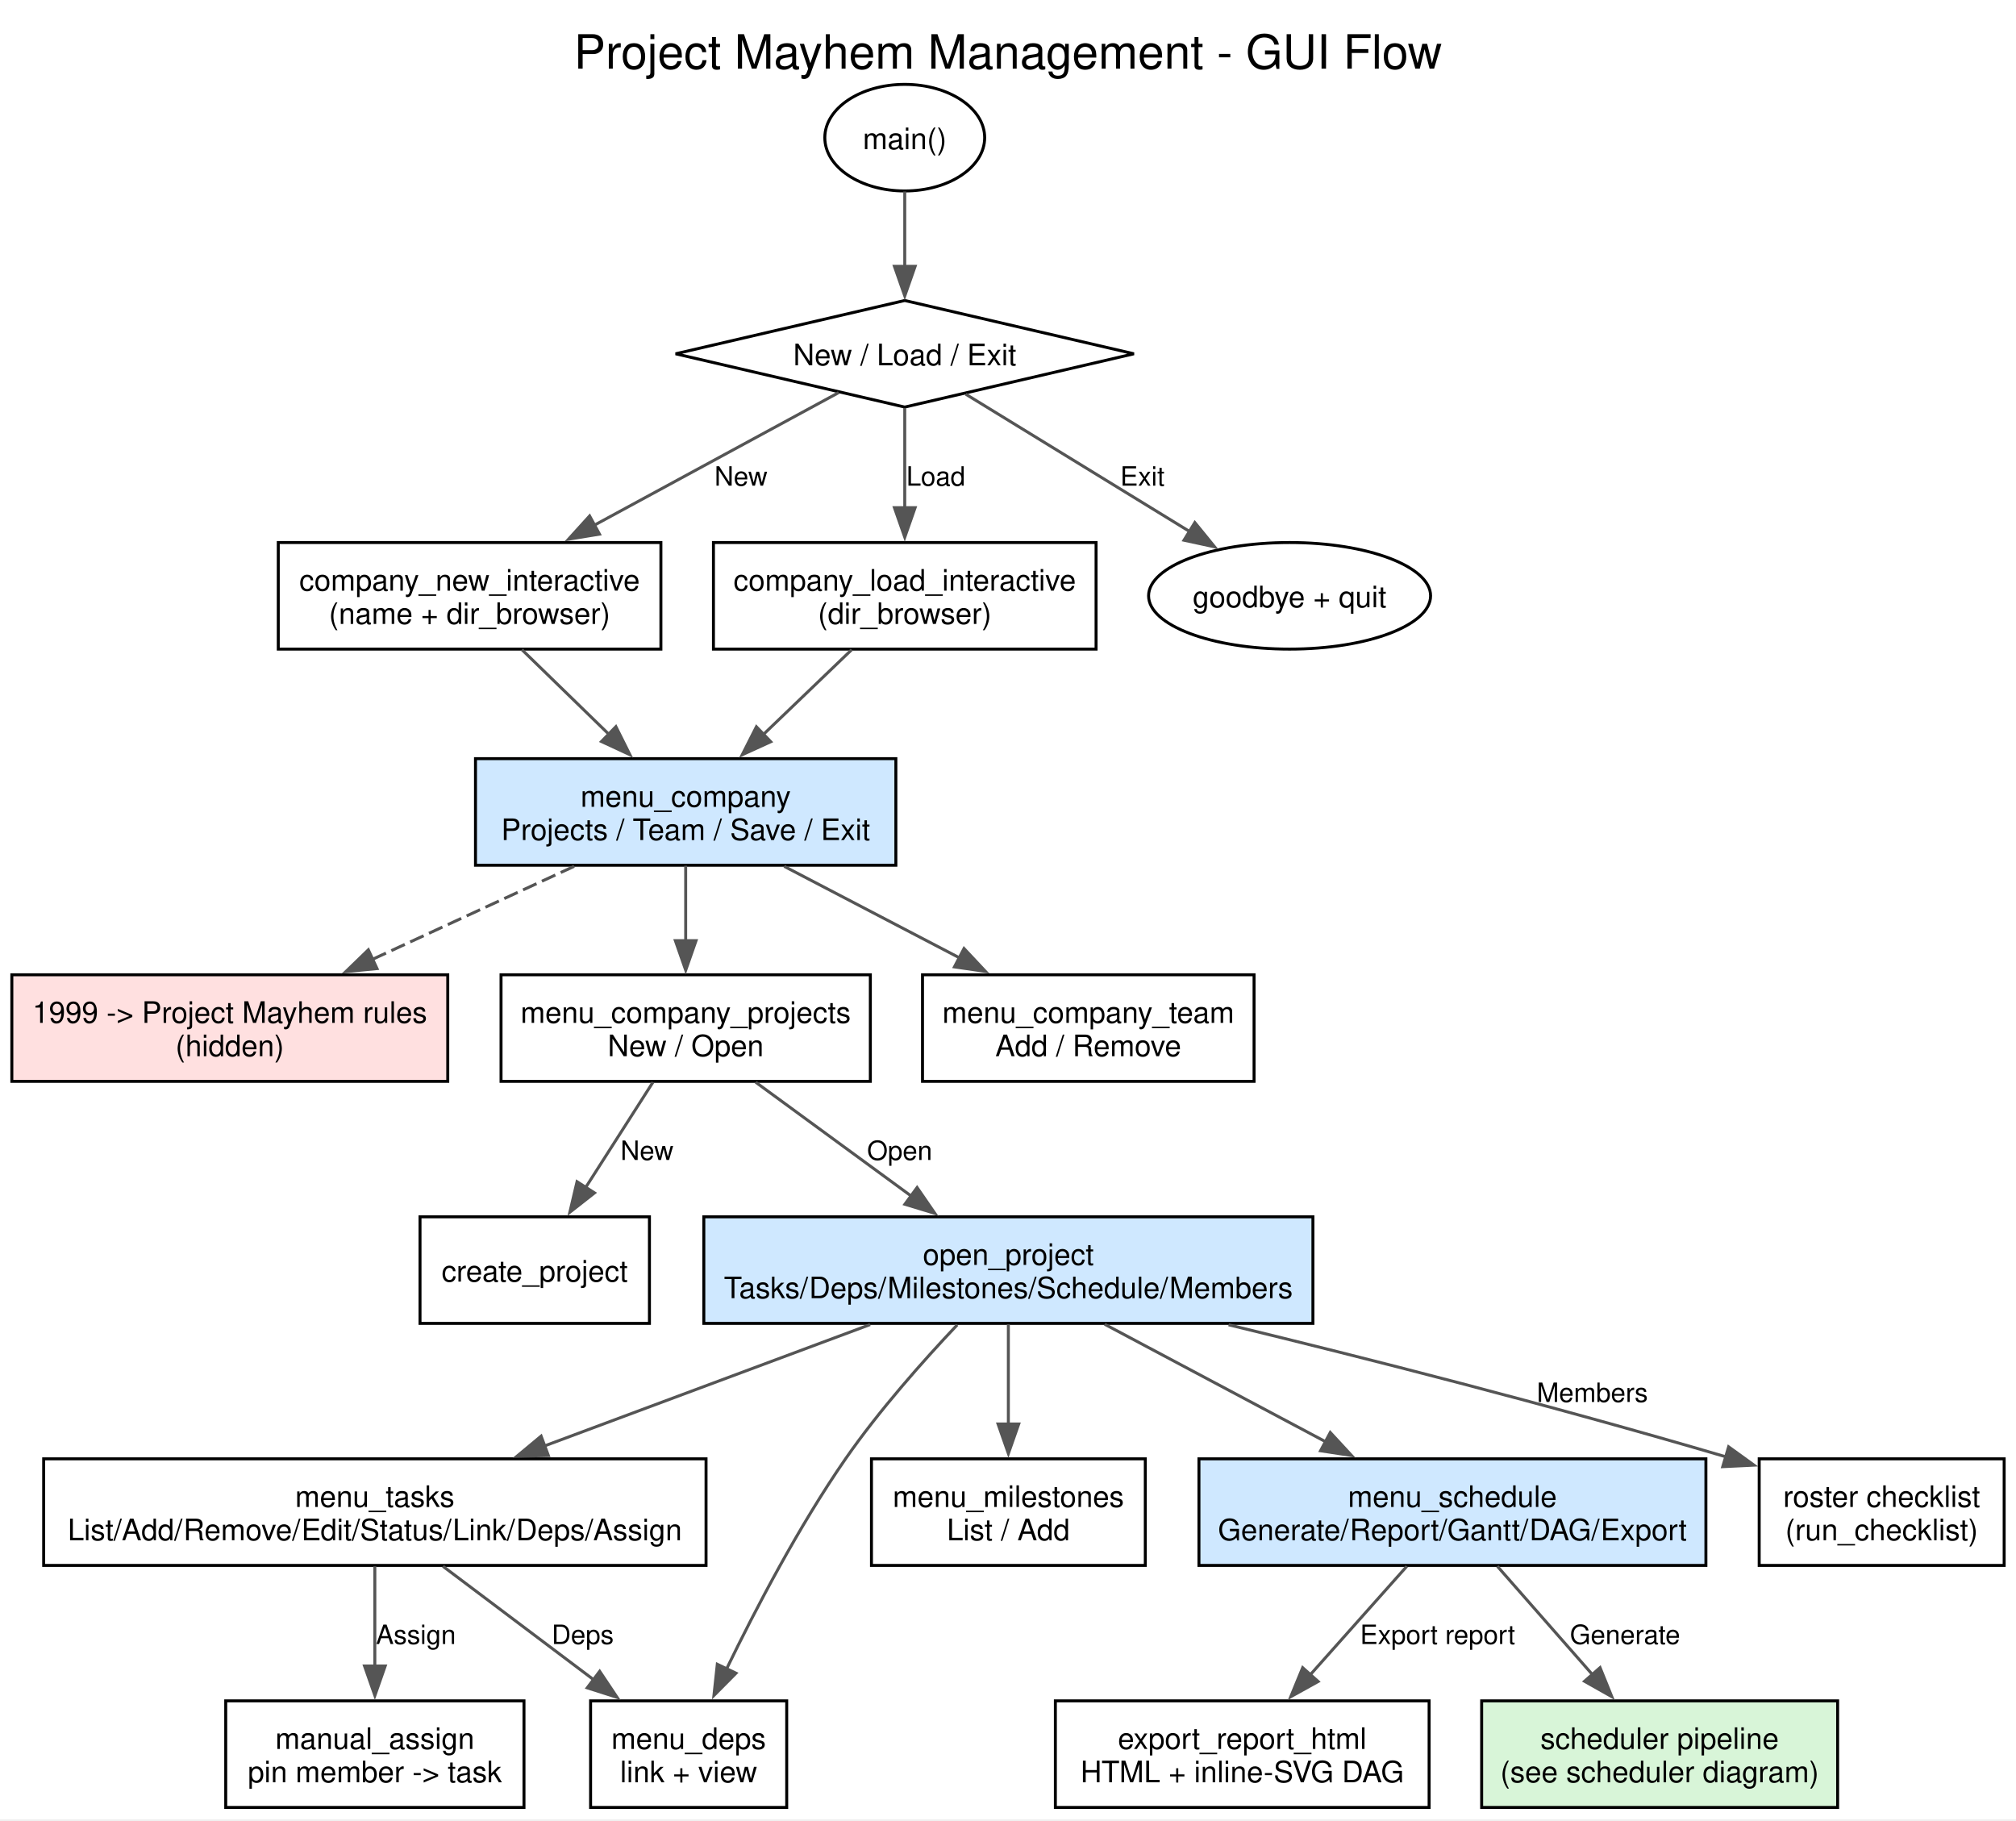
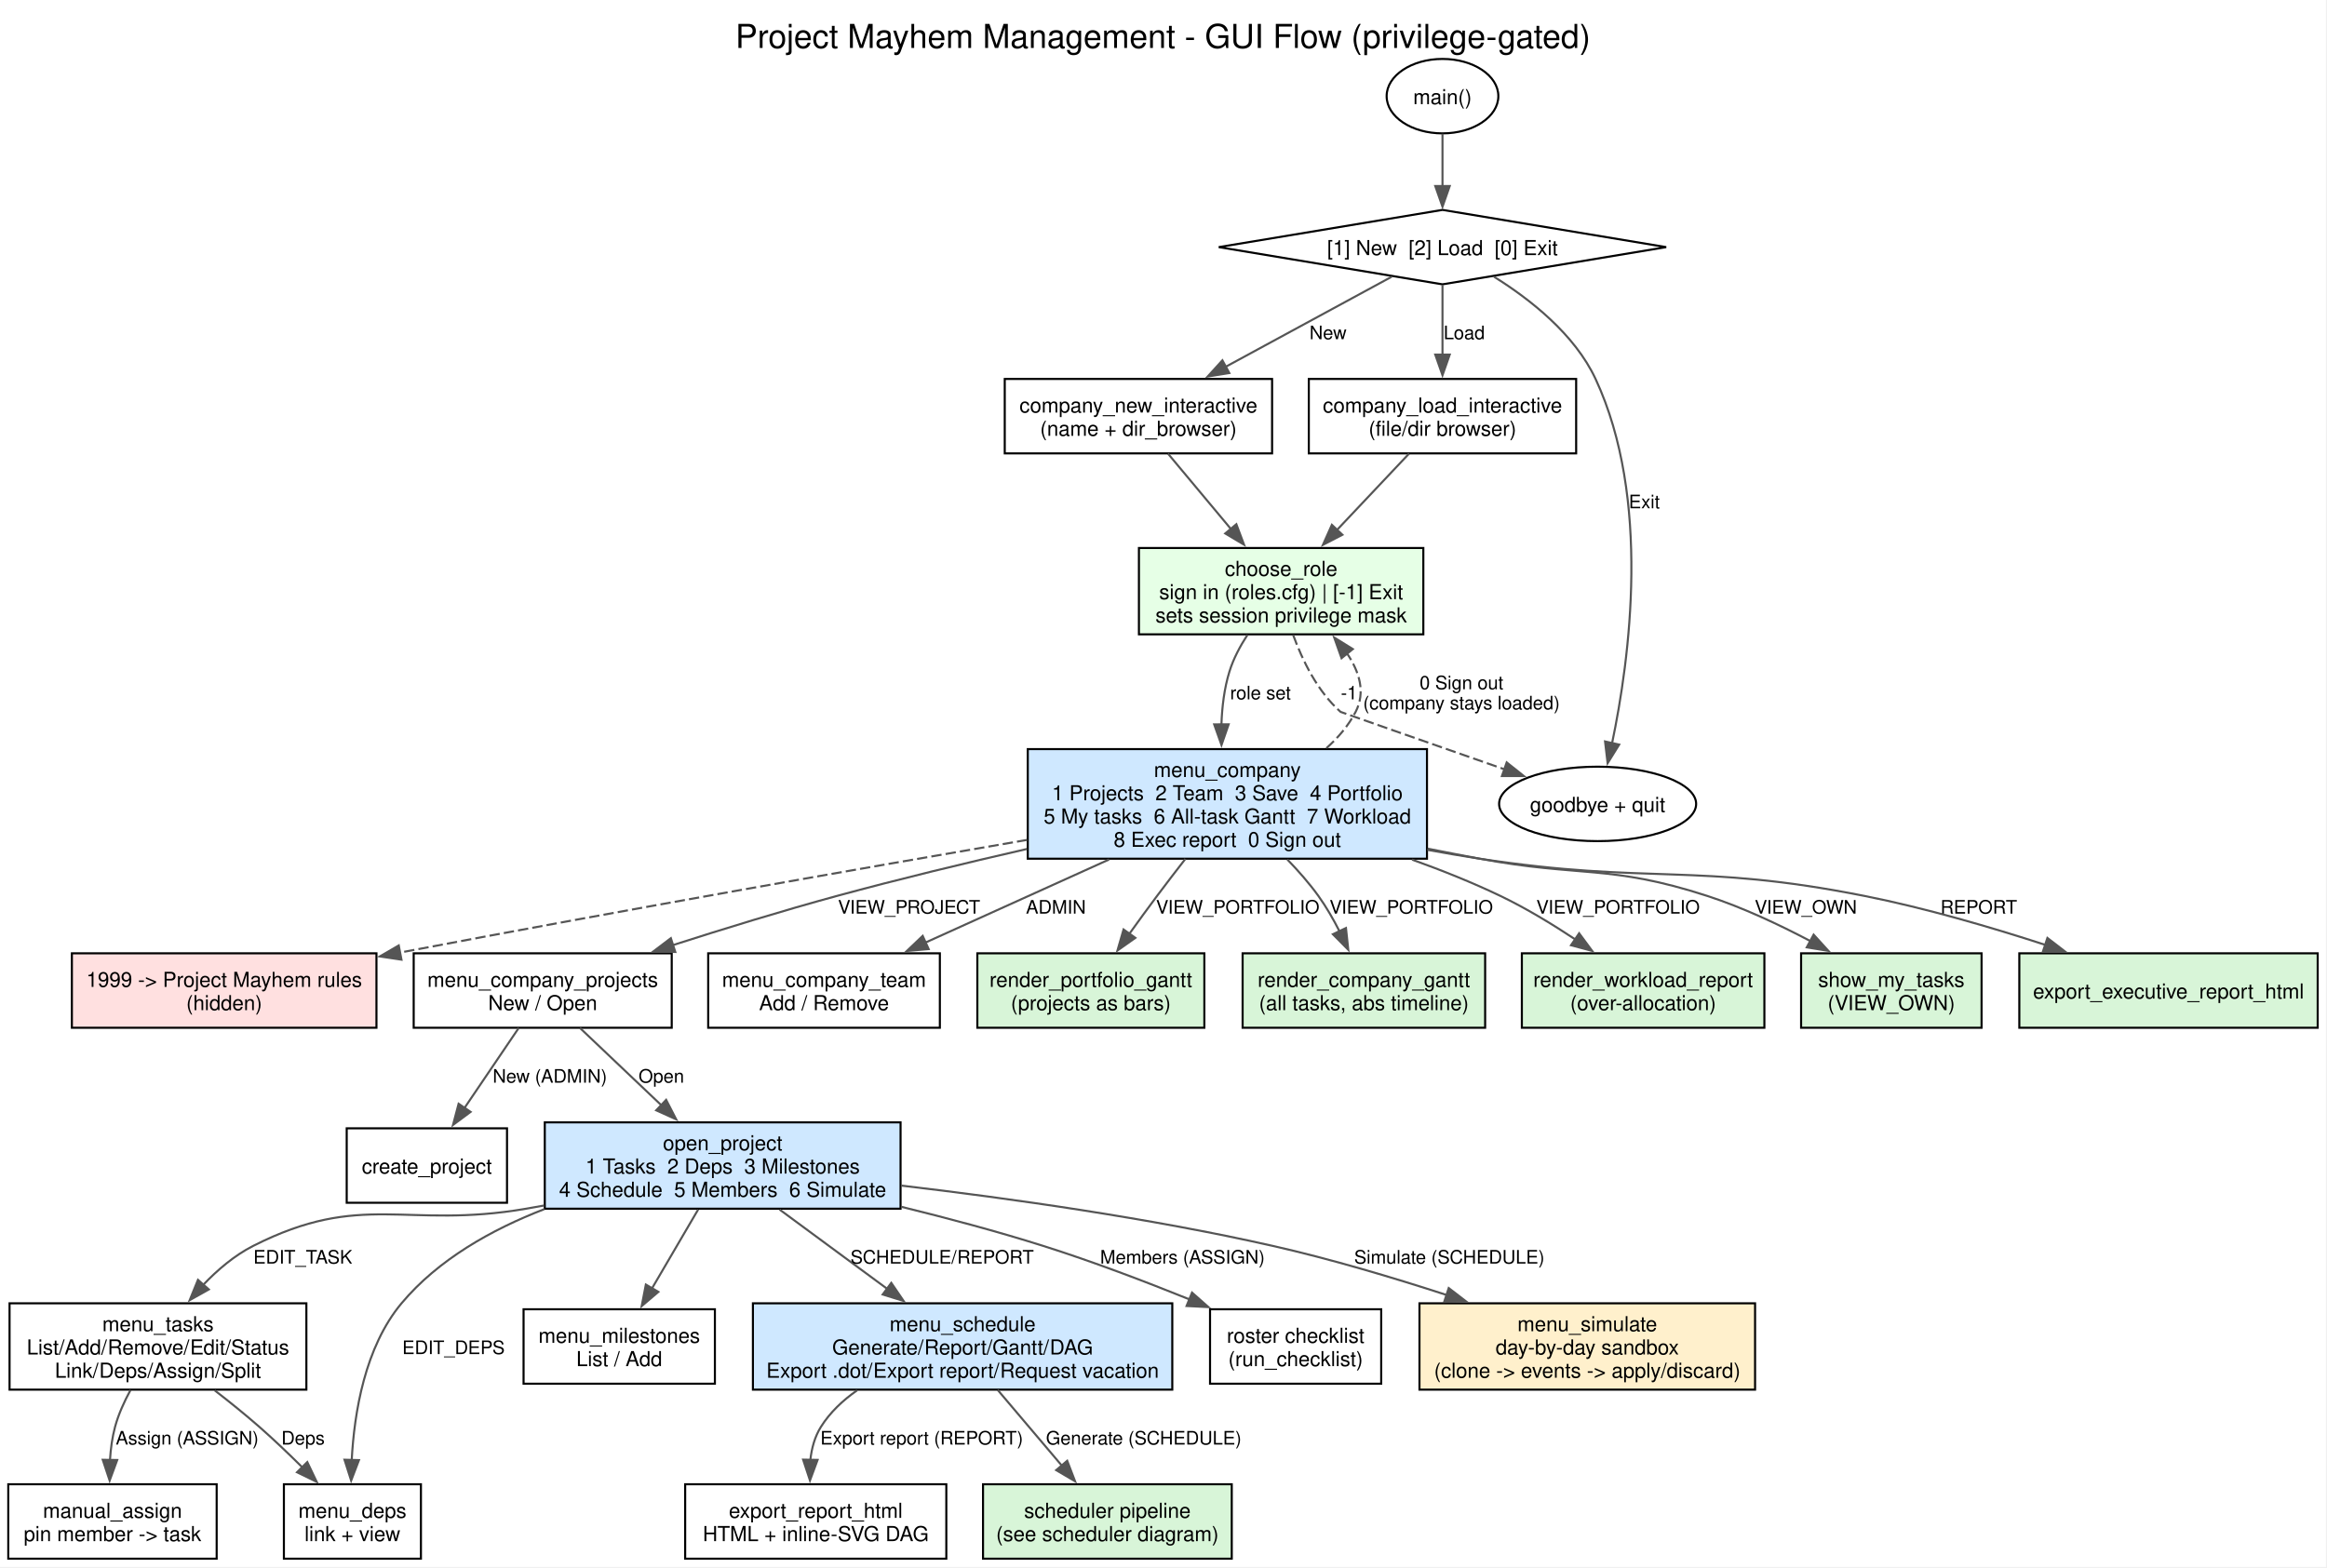
- <svg xmlns="http://www.w3.org/2000/svg" width="681pt" height="615pt" viewBox="0.00 0.00 681.00 615.00">
-   <g id="graph0" class="graph" transform="scale(1 1) rotate(0) translate(4 610.5)">
-     <polygon fill="white" stroke="none" points="-4,4 -4,-610.5 677,-610.5 677,4 -4,4" />
-     <text xml:space="preserve" text-anchor="middle" x="336.5" y="-587.3" font-family="Helvetica,sans-Serif" font-size="16.00">Project Mayhem Management - GUI Flow</text>
+ <svg xmlns="http://www.w3.org/2000/svg" width="1125pt" height="758pt" viewBox="0.00 0.00 1125.00 758.00">
+   <g id="graph0" class="graph" transform="scale(1 1) rotate(0) translate(4 753.75)">
+     <polygon fill="white" stroke="none" points="-4,4 -4,-753.75 1120.5,-753.75 1120.5,4 -4,4" />
+     <text xml:space="preserve" text-anchor="middle" x="558.25" y="-730.55" font-family="Helvetica,sans-Serif" font-size="16.00">Project Mayhem Management - GUI Flow (privilege-gated)</text>
    <g id="node1" class="node">
-       <ellipse fill="none" stroke="black" cx="301.62" cy="-564" rx="27" ry="18" />
-       <text xml:space="preserve" text-anchor="middle" x="301.62" y="-560.12" font-family="Helvetica,sans-Serif" font-size="10.00">main()</text>
+       <ellipse fill="none" stroke="black" cx="693.38" cy="-707.25" rx="27" ry="18" />
+       <text xml:space="preserve" text-anchor="middle" x="693.38" y="-703.38" font-family="Helvetica,sans-Serif" font-size="10.00">main()</text>
    </g>
    <g id="node2" class="node">
-       <polygon fill="none" stroke="black" points="301.62,-509 224.22,-491 301.62,-473 379.03,-491 301.62,-509" />
-       <text xml:space="preserve" text-anchor="middle" x="301.62" y="-487.12" font-family="Helvetica,sans-Serif" font-size="10.00">New / Load / Exit</text>
+       <polygon fill="none" stroke="black" points="693.38,-652.25 585.22,-634.25 693.38,-616.25 801.53,-634.25 693.38,-652.25" />
+       <text xml:space="preserve" text-anchor="middle" x="693.38" y="-630.38" font-family="Helvetica,sans-Serif" font-size="10.00">[1] New  [2] Load  [0] Exit</text>
    </g>
    <g id="edge1" class="edge">
-       <path fill="none" stroke="#555555" d="M301.62,-545.81C301.62,-538.23 301.62,-529.1 301.62,-520.54" />
-       <polygon fill="#555555" stroke="#555555" points="305.13,-520.54 301.63,-510.54 298.13,-520.54 305.13,-520.54" />
+       <path fill="none" stroke="#555555" d="M693.38,-689.06C693.38,-681.48 693.38,-672.35 693.38,-663.79" />
+       <polygon fill="#555555" stroke="#555555" points="696.88,-663.79 693.38,-653.79 689.88,-663.79 696.88,-663.79" />
    </g>
    <g id="node3" class="node">
-       <polygon fill="none" stroke="black" points="219.25,-427.25 90,-427.25 90,-391.25 219.25,-391.25 219.25,-427.25" />
-       <text xml:space="preserve" text-anchor="middle" x="154.62" y="-411" font-family="Helvetica,sans-Serif" font-size="10.00">company_new_interactive</text>
-       <text xml:space="preserve" text-anchor="middle" x="154.62" y="-399.75" font-family="Helvetica,sans-Serif" font-size="10.00">(name + dir_browser)</text>
+       <polygon fill="none" stroke="black" points="611,-570.5 481.75,-570.5 481.75,-534.5 611,-534.5 611,-570.5" />
+       <text xml:space="preserve" text-anchor="middle" x="546.38" y="-554.25" font-family="Helvetica,sans-Serif" font-size="10.00">company_new_interactive</text>
+       <text xml:space="preserve" text-anchor="middle" x="546.38" y="-543" font-family="Helvetica,sans-Serif" font-size="10.00">(name + dir_browser)</text>
    </g>
    <g id="edge2" class="edge">
-       <path fill="none" stroke="#555555" d="M279.3,-477.89C257.43,-466.03 223.58,-447.66 196.66,-433.05" />
-       <polygon fill="#555555" stroke="#555555" points="198.51,-430.08 188.05,-428.38 195.17,-436.23 198.51,-430.08" />
-       <text xml:space="preserve" text-anchor="middle" x="246.3" y="-446.45" font-family="Helvetica,sans-Serif" font-size="9.00">New</text>
+       <path fill="none" stroke="#555555" d="M668.77,-619.9C646.91,-608.04 614.48,-590.45 588.5,-576.35" />
+       <polygon fill="#555555" stroke="#555555" points="590.32,-573.36 579.86,-571.67 586.98,-579.51 590.32,-573.36" />
+       <text xml:space="preserve" text-anchor="middle" x="638.05" y="-589.7" font-family="Helvetica,sans-Serif" font-size="9.00">New</text>
    </g>
    <g id="node4" class="node">
-       <polygon fill="none" stroke="black" points="366.25,-427.25 237,-427.25 237,-391.25 366.25,-391.25 366.25,-427.25" />
-       <text xml:space="preserve" text-anchor="middle" x="301.62" y="-411" font-family="Helvetica,sans-Serif" font-size="10.00">company_load_interactive</text>
-       <text xml:space="preserve" text-anchor="middle" x="301.62" y="-399.75" font-family="Helvetica,sans-Serif" font-size="10.00">(dir_browser)</text>
+       <polygon fill="none" stroke="black" points="758,-570.5 628.75,-570.5 628.75,-534.5 758,-534.5 758,-570.5" />
+       <text xml:space="preserve" text-anchor="middle" x="693.38" y="-554.25" font-family="Helvetica,sans-Serif" font-size="10.00">company_load_interactive</text>
+       <text xml:space="preserve" text-anchor="middle" x="693.38" y="-543" font-family="Helvetica,sans-Serif" font-size="10.00">(file/dir browser)</text>
    </g>
    <g id="edge3" class="edge">
-       <path fill="none" stroke="#555555" d="M301.62,-472.7C301.62,-462.77 301.62,-450.06 301.62,-438.7" />
-       <polygon fill="#555555" stroke="#555555" points="305.13,-439.03 301.63,-429.03 298.13,-439.03 305.13,-439.03" />
-       <text xml:space="preserve" text-anchor="middle" x="312.12" y="-446.45" font-family="Helvetica,sans-Serif" font-size="9.00">Load</text>
+       <path fill="none" stroke="#555555" d="M693.38,-615.95C693.38,-606.02 693.38,-593.31 693.38,-581.95" />
+       <polygon fill="#555555" stroke="#555555" points="696.88,-582.28 693.38,-572.28 689.88,-582.28 696.88,-582.28" />
+       <text xml:space="preserve" text-anchor="middle" x="703.88" y="-589.7" font-family="Helvetica,sans-Serif" font-size="9.00">Load</text>
    </g>
    <g id="node5" class="node">
-       <ellipse fill="none" stroke="black" cx="431.62" cy="-409.25" rx="47.63" ry="18" />
-       <text xml:space="preserve" text-anchor="middle" x="431.62" y="-405.38" font-family="Helvetica,sans-Serif" font-size="10.00">goodbye + quit</text>
+       <ellipse fill="none" stroke="black" cx="768.38" cy="-365" rx="47.63" ry="18" />
+       <text xml:space="preserve" text-anchor="middle" x="768.38" y="-361.12" font-family="Helvetica,sans-Serif" font-size="10.00">goodbye + quit</text>
    </g>
    <g id="edge4" class="edge">
-       <path fill="none" stroke="#555555" d="M322.22,-477.36C342.52,-464.91 373.88,-445.67 397.83,-430.98" />
-       <polygon fill="#555555" stroke="#555555" points="399.61,-434 406.3,-425.79 395.94,-428.03 399.61,-434" />
-       <text xml:space="preserve" text-anchor="middle" x="381.91" y="-446.45" font-family="Helvetica,sans-Serif" font-size="9.00">Exit</text>
+       <path fill="none" stroke="#555555" d="M718.32,-619.9C735.61,-609.12 757.27,-592.18 767.38,-570.5 794.34,-512.66 783.93,-435.22 775.34,-394.22" />
+       <polygon fill="#555555" stroke="#555555" points="778.8,-393.68 773.21,-384.68 771.97,-395.2 778.8,-393.68" />
+       <text xml:space="preserve" text-anchor="middle" x="790.95" y="-507.95" font-family="Helvetica,sans-Serif" font-size="9.00">Exit</text>
    </g>
    <g id="node6" class="node">
-       <polygon fill="#cfe8ff" stroke="black" points="298.62,-354.25 156.62,-354.25 156.62,-318.25 298.62,-318.25 298.62,-354.25" />
-       <text xml:space="preserve" text-anchor="middle" x="227.62" y="-338" font-family="Helvetica,sans-Serif" font-size="10.00">menu_company</text>
-       <text xml:space="preserve" text-anchor="middle" x="227.62" y="-326.75" font-family="Helvetica,sans-Serif" font-size="10.00">Projects / Team / Save / Exit</text>
+       <polygon fill="#e6ffe6" stroke="black" points="684.12,-488.75 546.62,-488.75 546.62,-447 684.12,-447 684.12,-488.75" />
+       <text xml:space="preserve" text-anchor="middle" x="615.38" y="-475.25" font-family="Helvetica,sans-Serif" font-size="10.00">choose_role</text>
+       <text xml:space="preserve" text-anchor="middle" x="615.38" y="-464" font-family="Helvetica,sans-Serif" font-size="10.00">sign in (roles.cfg) | [-1] Exit</text>
+       <text xml:space="preserve" text-anchor="middle" x="615.38" y="-452.75" font-family="Helvetica,sans-Serif" font-size="10.00">sets session privilege mask</text>
    </g>
    <g id="edge5" class="edge">
-       <path fill="none" stroke="#555555" d="M172.3,-391.06C181.11,-382.49 191.94,-371.96 201.67,-362.49" />
-       <polygon fill="#555555" stroke="#555555" points="204.05,-365.06 208.78,-355.58 199.17,-360.04 204.05,-365.06" />
+       <path fill="none" stroke="#555555" d="M560.67,-534.38C569.5,-523.81 581.06,-509.97 591.27,-497.73" />
+       <polygon fill="#555555" stroke="#555555" points="593.72,-500.26 597.45,-490.34 588.35,-495.78 593.72,-500.26" />
    </g>
    <g id="edge6" class="edge">
-       <path fill="none" stroke="#555555" d="M283.71,-391.06C274.78,-382.49 263.8,-371.96 253.94,-362.49" />
-       <polygon fill="#555555" stroke="#555555" points="256.36,-359.97 246.72,-355.57 251.51,-365.02 256.36,-359.97" />
+       <path fill="none" stroke="#555555" d="M677.21,-534.38C667.13,-523.7 653.91,-509.7 642.28,-497.38" />
+       <polygon fill="#555555" stroke="#555555" points="644.99,-495.15 635.58,-490.28 639.9,-499.96 644.99,-495.15" />
+     </g>
+     <g id="edge8" class="edge">
+       <path fill="none" stroke="#555555" stroke-dasharray="5,2" d="M621.2,-446.65C625.67,-434.39 633,-419.29 644.12,-409.5 644.23,-409.41 687.89,-394.13 723.43,-381.71" />
+       <polygon fill="#555555" stroke="#555555" points="724.42,-385.07 732.71,-378.47 722.11,-378.46 724.42,-385.07" />
+       <text xml:space="preserve" text-anchor="middle" x="648.25" y="-415.57" font-family="Helvetica,sans-Serif" font-size="9.00">-1</text>
    </g>
    <g id="node7" class="node">
-       <polygon fill="#ffe0e0" stroke="black" points="147.25,-281.25 0,-281.25 0,-245.25 147.25,-245.25 147.25,-281.25" />
-       <text xml:space="preserve" text-anchor="middle" x="73.62" y="-265" font-family="Helvetica,sans-Serif" font-size="10.00">1999 -&gt; Project Mayhem rules</text>
-       <text xml:space="preserve" text-anchor="middle" x="73.62" y="-253.75" font-family="Helvetica,sans-Serif" font-size="10.00">(hidden)</text>
+       <polygon fill="#cfe8ff" stroke="black" points="685.88,-391.5 492.88,-391.5 492.88,-338.5 685.88,-338.5 685.88,-391.5" />
+       <text xml:space="preserve" text-anchor="middle" x="589.38" y="-378" font-family="Helvetica,sans-Serif" font-size="10.00">menu_company</text>
+       <text xml:space="preserve" text-anchor="middle" x="589.38" y="-366.75" font-family="Helvetica,sans-Serif" font-size="10.00">1 Projects  2 Team  3 Save  4 Portfolio</text>
+       <text xml:space="preserve" text-anchor="middle" x="589.38" y="-355.5" font-family="Helvetica,sans-Serif" font-size="10.00">5 My tasks  6 All-task Gantt  7 Workload</text>
+       <text xml:space="preserve" text-anchor="middle" x="589.38" y="-344.25" font-family="Helvetica,sans-Serif" font-size="10.00">8 Exec report  0 Sign out</text>
+     </g>
+     <g id="edge7" class="edge">
+       <path fill="none" stroke="#555555" d="M599.07,-446.72C595.53,-441.28 592.28,-435.17 590.38,-429 587.87,-420.88 586.79,-411.89 586.5,-403.3" />
+       <polygon fill="#555555" stroke="#555555" points="590,-403.48 586.54,-393.47 583,-403.46 590,-403.48" />
+       <text xml:space="preserve" text-anchor="middle" x="605.38" y="-415.57" font-family="Helvetica,sans-Serif" font-size="9.00">role set</text>
    </g>
    <g id="edge9" class="edge">
-       <path fill="none" stroke="#555555" stroke-dasharray="5,2" d="M189.95,-317.88C169.44,-308.43 143.85,-296.63 121.89,-286.5" />
-       <polygon fill="#555555" stroke="#555555" points="123.36,-283.33 112.82,-282.32 120.43,-289.68 123.36,-283.33" />
+       <path fill="none" stroke="#555555" stroke-dasharray="5,2" d="M637.25,-391.94C642.93,-397.01 647.92,-402.85 651.38,-409.5 656.29,-418.95 653.22,-428.89 647.21,-437.79" />
+       <polygon fill="#555555" stroke="#555555" points="644.58,-435.47 641.03,-445.46 650.03,-439.87 644.58,-435.47" />
+       <text xml:space="preserve" text-anchor="middle" x="702.57" y="-420.45" font-family="Helvetica,sans-Serif" font-size="9.00">0 Sign out</text>
+       <text xml:space="preserve" text-anchor="middle" x="702.57" y="-410.7" font-family="Helvetica,sans-Serif" font-size="9.00">(company stays loaded)</text>
    </g>
    <g id="node8" class="node">
-       <polygon fill="none" stroke="black" points="290,-281.25 165.25,-281.25 165.25,-245.25 290,-245.25 290,-281.25" />
-       <text xml:space="preserve" text-anchor="middle" x="227.62" y="-265" font-family="Helvetica,sans-Serif" font-size="10.00">menu_company_projects</text>
-       <text xml:space="preserve" text-anchor="middle" x="227.62" y="-253.75" font-family="Helvetica,sans-Serif" font-size="10.00">New / Open</text>
-     </g>
-     <g id="edge7" class="edge">
-       <path fill="none" stroke="#555555" d="M227.62,-318.06C227.62,-310.48 227.62,-301.35 227.62,-292.79" />
-       <polygon fill="#555555" stroke="#555555" points="231.13,-292.79 227.63,-282.79 224.13,-292.79 231.13,-292.79" />
+       <polygon fill="#ffe0e0" stroke="black" points="178,-292.75 30.75,-292.75 30.75,-256.75 178,-256.75 178,-292.75" />
+       <text xml:space="preserve" text-anchor="middle" x="104.38" y="-276.5" font-family="Helvetica,sans-Serif" font-size="10.00">1999 -&gt; Project Mayhem rules</text>
+       <text xml:space="preserve" text-anchor="middle" x="104.38" y="-265.25" font-family="Helvetica,sans-Serif" font-size="10.00">(hidden)</text>
+     </g>
+     <g id="edge17" class="edge">
+       <path fill="none" stroke="#555555" stroke-dasharray="5,2" d="M492.58,-347.59C413.78,-334.05 299.36,-314.01 189.43,-293.12" />
+       <polygon fill="#555555" stroke="#555555" points="190.09,-289.68 179.61,-291.24 188.78,-296.55 190.09,-289.68" />
    </g>
    <g id="node9" class="node">
-       <polygon fill="none" stroke="black" points="419.62,-281.25 307.62,-281.25 307.62,-245.25 419.62,-245.25 419.62,-281.25" />
-       <text xml:space="preserve" text-anchor="middle" x="363.62" y="-265" font-family="Helvetica,sans-Serif" font-size="10.00">menu_company_team</text>
-       <text xml:space="preserve" text-anchor="middle" x="363.62" y="-253.75" font-family="Helvetica,sans-Serif" font-size="10.00">Add / Remove</text>
-     </g>
-     <g id="edge8" class="edge">
-       <path fill="none" stroke="#555555" d="M260.89,-317.88C278.76,-308.56 300.99,-296.95 320.21,-286.92" />
-       <polygon fill="#555555" stroke="#555555" points="321.64,-290.12 328.89,-282.39 318.4,-283.91 321.64,-290.12" />
+       <polygon fill="none" stroke="black" points="320.75,-292.75 196,-292.75 196,-256.75 320.75,-256.75 320.75,-292.75" />
+       <text xml:space="preserve" text-anchor="middle" x="258.38" y="-276.5" font-family="Helvetica,sans-Serif" font-size="10.00">menu_company_projects</text>
+       <text xml:space="preserve" text-anchor="middle" x="258.38" y="-265.25" font-family="Helvetica,sans-Serif" font-size="10.00">New / Open</text>
+     </g>
+     <g id="edge10" class="edge">
+       <path fill="none" stroke="#555555" d="M492.5,-343.21C462.89,-336.44 430.32,-328.58 400.62,-320.5 374.4,-313.37 345.77,-304.56 321.11,-296.65" />
+       <polygon fill="#555555" stroke="#555555" points="322.48,-293.41 311.88,-293.67 320.33,-300.07 322.48,-293.41" />
+       <text xml:space="preserve" text-anchor="middle" x="435.5" y="-311.95" font-family="Helvetica,sans-Serif" font-size="9.00">VIEW_PROJECT</text>
    </g>
    <g id="node10" class="node">
-       <polygon fill="none" stroke="black" points="215.38,-199.5 137.88,-199.5 137.88,-163.5 215.38,-163.5 215.38,-199.5" />
-       <text xml:space="preserve" text-anchor="middle" x="176.62" y="-177.62" font-family="Helvetica,sans-Serif" font-size="10.00">create_project</text>
-     </g>
-     <g id="edge10" class="edge">
-       <path fill="none" stroke="#555555" d="M216.56,-244.95C209.88,-234.49 201.22,-220.96 193.68,-209.16" />
-       <polygon fill="#555555" stroke="#555555" points="196.82,-207.58 188.49,-201.05 190.92,-211.36 196.82,-207.58" />
-       <text xml:space="preserve" text-anchor="middle" x="214.55" y="-218.7" font-family="Helvetica,sans-Serif" font-size="9.00">New</text>
+       <polygon fill="none" stroke="black" points="450.38,-292.75 338.38,-292.75 338.38,-256.75 450.38,-256.75 450.38,-292.75" />
+       <text xml:space="preserve" text-anchor="middle" x="394.38" y="-276.5" font-family="Helvetica,sans-Serif" font-size="10.00">menu_company_team</text>
+       <text xml:space="preserve" text-anchor="middle" x="394.38" y="-265.25" font-family="Helvetica,sans-Serif" font-size="10.00">Add / Remove</text>
+     </g>
+     <g id="edge11" class="edge">
+       <path fill="none" stroke="#555555" d="M532.19,-338.12C504.01,-325.37 470.38,-310.15 443.4,-297.94" />
+       <polygon fill="#555555" stroke="#555555" points="444.97,-294.8 434.41,-293.87 442.08,-301.18 444.97,-294.8" />
+       <text xml:space="preserve" text-anchor="middle" x="506.5" y="-311.95" font-family="Helvetica,sans-Serif" font-size="9.00">ADMIN</text>
+     </g>
+     <g id="node12" class="node">
+       <polygon fill="#d8f5d8" stroke="black" points="578.25,-292.75 468.5,-292.75 468.5,-256.75 578.25,-256.75 578.25,-292.75" />
+       <text xml:space="preserve" text-anchor="middle" x="523.38" y="-276.5" font-family="Helvetica,sans-Serif" font-size="10.00">render_portfolio_gantt</text>
+       <text xml:space="preserve" text-anchor="middle" x="523.38" y="-265.25" font-family="Helvetica,sans-Serif" font-size="10.00">(projects as bars)</text>
+     </g>
+     <g id="edge12" class="edge">
+       <path fill="none" stroke="#555555" d="M569.06,-338.38C564.51,-332.54 559.74,-326.33 555.38,-320.5 550.95,-314.58 546.27,-308.14 541.9,-302.05" />
+       <polygon fill="#555555" stroke="#555555" points="544.89,-300.22 536.24,-294.11 539.19,-304.28 544.89,-300.22" />
+       <text xml:space="preserve" text-anchor="middle" x="594.38" y="-311.95" font-family="Helvetica,sans-Serif" font-size="9.00">VIEW_PORTFOLIO</text>
+     </g>
+     <g id="node13" class="node">
+       <polygon fill="#d8f5d8" stroke="black" points="714,-292.75 596.75,-292.75 596.75,-256.75 714,-256.75 714,-292.75" />
+       <text xml:space="preserve" text-anchor="middle" x="655.38" y="-276.5" font-family="Helvetica,sans-Serif" font-size="10.00">render_company_gantt</text>
+       <text xml:space="preserve" text-anchor="middle" x="655.38" y="-265.25" font-family="Helvetica,sans-Serif" font-size="10.00">(all tasks, abs timeline)</text>
+     </g>
+     <g id="edge13" class="edge">
+       <path fill="none" stroke="#555555" d="M618.35,-338.14C623.7,-332.62 628.98,-326.6 633.38,-320.5 637.17,-315.23 640.63,-309.21 643.62,-303.33" />
+       <polygon fill="#555555" stroke="#555555" points="646.71,-304.98 647.84,-294.45 640.39,-301.98 646.71,-304.98" />
+       <text xml:space="preserve" text-anchor="middle" x="678.27" y="-311.95" font-family="Helvetica,sans-Serif" font-size="9.00">VIEW_PORTFOLIO</text>
+     </g>
+     <g id="node14" class="node">
+       <polygon fill="#d8f5d8" stroke="black" points="849,-292.75 731.75,-292.75 731.75,-256.75 849,-256.75 849,-292.75" />
+       <text xml:space="preserve" text-anchor="middle" x="790.38" y="-276.5" font-family="Helvetica,sans-Serif" font-size="10.00">render_workload_report</text>
+       <text xml:space="preserve" text-anchor="middle" x="790.38" y="-265.25" font-family="Helvetica,sans-Serif" font-size="10.00">(over-allocation)</text>
+     </g>
+     <g id="edge14" class="edge">
+       <path fill="none" stroke="#555555" d="M678.65,-338.06C693.19,-332.85 707.88,-326.96 721.38,-320.5 733.72,-314.58 746.5,-306.82 757.66,-299.42" />
+       <polygon fill="#555555" stroke="#555555" points="759.44,-302.44 765.74,-293.92 755.51,-296.65 759.44,-302.44" />
+       <text xml:space="preserve" text-anchor="middle" x="778.25" y="-311.95" font-family="Helvetica,sans-Serif" font-size="9.00">VIEW_PORTFOLIO</text>
+     </g>
+     <g id="node15" class="node">
+       <polygon fill="#d8f5d8" stroke="black" points="954,-292.75 866.75,-292.75 866.75,-256.75 954,-256.75 954,-292.75" />
+       <text xml:space="preserve" text-anchor="middle" x="910.38" y="-276.5" font-family="Helvetica,sans-Serif" font-size="10.00">show_my_tasks</text>
+       <text xml:space="preserve" text-anchor="middle" x="910.38" y="-265.25" font-family="Helvetica,sans-Serif" font-size="10.00">(VIEW_OWN)</text>
+     </g>
+     <g id="edge15" class="edge">
+       <path fill="none" stroke="#555555" d="M686.19,-343.36C694.7,-341.67 703.19,-340.03 711.38,-338.5 760.08,-329.43 774.26,-335.8 821.38,-320.5 838.35,-314.99 856.1,-306.65 871.24,-298.66" />
+       <polygon fill="#555555" stroke="#555555" points="872.81,-301.78 879.94,-293.94 869.48,-295.63 872.81,-301.78" />
+       <text xml:space="preserve" text-anchor="middle" x="869.03" y="-311.95" font-family="Helvetica,sans-Serif" font-size="9.00">VIEW_OWN</text>
+     </g>
+     <g id="node16" class="node">
+       <polygon fill="#d8f5d8" stroke="black" points="1116.5,-292.75 972.25,-292.75 972.25,-256.75 1116.5,-256.75 1116.5,-292.75" />
+       <text xml:space="preserve" text-anchor="middle" x="1044.38" y="-270.88" font-family="Helvetica,sans-Serif" font-size="10.00">export_executive_report_html</text>
+     </g>
+     <g id="edge16" class="edge">
+       <path fill="none" stroke="#555555" d="M686.09,-342.78C694.62,-341.21 703.14,-339.76 711.38,-338.5 793.48,-325.99 815.91,-336.67 897.38,-320.5 926.7,-314.68 958.52,-305.38 985.03,-296.76" />
+       <polygon fill="#555555" stroke="#555555" points="985.83,-300.18 994.22,-293.72 983.63,-293.54 985.83,-300.18" />
+       <text xml:space="preserve" text-anchor="middle" x="952.65" y="-311.95" font-family="Helvetica,sans-Serif" font-size="9.00">REPORT</text>
    </g>
    <g id="node11" class="node">
-       <polygon fill="#cfe8ff" stroke="black" points="439.5,-199.5 233.75,-199.5 233.75,-163.5 439.5,-163.5 439.5,-199.5" />
-       <text xml:space="preserve" text-anchor="middle" x="336.62" y="-183.25" font-family="Helvetica,sans-Serif" font-size="10.00">open_project</text>
-       <text xml:space="preserve" text-anchor="middle" x="336.62" y="-172" font-family="Helvetica,sans-Serif" font-size="10.00">Tasks/Deps/Milestones/Schedule/Members</text>
-     </g>
-     <g id="edge11" class="edge">
-       <path fill="none" stroke="#555555" d="M251.28,-244.95C266.7,-233.66 287.05,-218.77 304,-206.37" />
-       <polygon fill="#555555" stroke="#555555" points="305.79,-209.39 311.8,-200.66 301.66,-203.74 305.79,-209.39" />
-       <text xml:space="preserve" text-anchor="middle" x="299.9" y="-218.7" font-family="Helvetica,sans-Serif" font-size="9.00">Open</text>
-     </g>
-     <g id="node12" class="node">
-       <polygon fill="none" stroke="black" points="234.5,-117.75 10.75,-117.75 10.75,-81.75 234.5,-81.75 234.5,-117.75" />
-       <text xml:space="preserve" text-anchor="middle" x="122.62" y="-101.5" font-family="Helvetica,sans-Serif" font-size="10.00">menu_tasks</text>
-       <text xml:space="preserve" text-anchor="middle" x="122.62" y="-90.25" font-family="Helvetica,sans-Serif" font-size="10.00">List/Add/Remove/Edit/Status/Link/Deps/Assign</text>
-     </g>
-     <g id="edge12" class="edge">
-       <path fill="none" stroke="#555555" d="M289.93,-163.1C257.49,-151.01 214.09,-134.83 179.61,-121.99" />
-       <polygon fill="#555555" stroke="#555555" points="181.24,-118.86 170.64,-118.64 178.79,-125.42 181.24,-118.86" />
-     </g>
-     <g id="node13" class="node">
-       <polygon fill="none" stroke="black" points="261.75,-36 195.5,-36 195.5,0 261.75,0 261.75,-36" />
-       <text xml:space="preserve" text-anchor="middle" x="228.62" y="-19.75" font-family="Helvetica,sans-Serif" font-size="10.00">menu_deps</text>
-       <text xml:space="preserve" text-anchor="middle" x="228.62" y="-8.5" font-family="Helvetica,sans-Serif" font-size="10.00">link + view</text>
-     </g>
-     <g id="edge13" class="edge">
-       <path fill="none" stroke="#555555" d="M319.35,-163C307.89,-150.89 292.93,-134.06 281.62,-117.75 265.84,-94.98 251.22,-66.98 241.35,-46.62" />
-       <polygon fill="#555555" stroke="#555555" points="244.62,-45.35 237.16,-37.83 238.3,-48.36 244.62,-45.35" />
-     </g>
-     <g id="node14" class="node">
-       <polygon fill="none" stroke="black" points="382.88,-117.75 290.38,-117.75 290.38,-81.75 382.88,-81.75 382.88,-117.75" />
-       <text xml:space="preserve" text-anchor="middle" x="336.62" y="-101.5" font-family="Helvetica,sans-Serif" font-size="10.00">menu_milestones</text>
-       <text xml:space="preserve" text-anchor="middle" x="336.62" y="-90.25" font-family="Helvetica,sans-Serif" font-size="10.00">List / Add</text>
-     </g>
-     <g id="edge14" class="edge">
-       <path fill="none" stroke="#555555" d="M336.62,-163.2C336.62,-153.27 336.62,-140.56 336.62,-129.2" />
-       <polygon fill="#555555" stroke="#555555" points="340.13,-129.53 336.63,-119.53 333.13,-129.53 340.13,-129.53" />
-     </g>
-     <g id="node15" class="node">
-       <polygon fill="#cfe8ff" stroke="black" points="572.25,-117.75 401,-117.75 401,-81.75 572.25,-81.75 572.25,-117.75" />
-       <text xml:space="preserve" text-anchor="middle" x="486.62" y="-101.5" font-family="Helvetica,sans-Serif" font-size="10.00">menu_schedule</text>
-       <text xml:space="preserve" text-anchor="middle" x="486.62" y="-90.25" font-family="Helvetica,sans-Serif" font-size="10.00">Generate/Report/Gantt/DAG/Export</text>
-     </g>
-     <g id="edge15" class="edge">
-       <path fill="none" stroke="#555555" d="M369.17,-163.2C391.01,-151.58 420.02,-136.16 443.74,-123.55" />
-       <polygon fill="#555555" stroke="#555555" points="445.36,-126.65 452.55,-118.87 442.07,-120.47 445.36,-126.65" />
-     </g>
-     <g id="node16" class="node">
-       <polygon fill="none" stroke="black" points="673,-117.75 590.25,-117.75 590.25,-81.75 673,-81.75 673,-117.75" />
-       <text xml:space="preserve" text-anchor="middle" x="631.62" y="-101.5" font-family="Helvetica,sans-Serif" font-size="10.00">roster checklist</text>
-       <text xml:space="preserve" text-anchor="middle" x="631.62" y="-90.25" font-family="Helvetica,sans-Serif" font-size="10.00">(run_checklist)</text>
-     </g>
-     <g id="edge16" class="edge">
-       <path fill="none" stroke="#555555" d="M411.01,-163.03C457.12,-151.83 517.75,-136.45 579.28,-118.35" />
-       <polygon fill="#555555" stroke="#555555" points="579.92,-121.81 588.51,-115.61 577.93,-115.1 579.92,-121.81" />
-       <text xml:space="preserve" text-anchor="middle" x="533.9" y="-136.95" font-family="Helvetica,sans-Serif" font-size="9.00">Members</text>
+       <polygon fill="none" stroke="black" points="241.12,-208.12 163.62,-208.12 163.62,-172.12 241.12,-172.12 241.12,-208.12" />
+       <text xml:space="preserve" text-anchor="middle" x="202.38" y="-186.25" font-family="Helvetica,sans-Serif" font-size="10.00">create_project</text>
    </g>
    <g id="edge18" class="edge">
-       <path fill="none" stroke="#555555" d="M145.63,-81.45C160.63,-70.16 180.41,-55.27 196.9,-42.87" />
-       <polygon fill="#555555" stroke="#555555" points="198.57,-45.99 204.46,-37.18 194.36,-40.4 198.57,-45.99" />
-       <text xml:space="preserve" text-anchor="middle" x="192.85" y="-55.2" font-family="Helvetica,sans-Serif" font-size="9.00">Deps</text>
+       <path fill="none" stroke="#555555" d="M246.77,-256.63C239.16,-245.41 229.06,-230.5 220.42,-217.75" />
+       <polygon fill="#555555" stroke="#555555" points="223.51,-216.07 215.01,-209.76 217.72,-220 223.51,-216.07" />
+       <text xml:space="preserve" text-anchor="middle" x="261.85" y="-230.2" font-family="Helvetica,sans-Serif" font-size="9.00">New (ADMIN)</text>
    </g>
    <g id="node17" class="node">
-       <polygon fill="none" stroke="black" points="173,-36 72.25,-36 72.25,0 173,0 173,-36" />
-       <text xml:space="preserve" text-anchor="middle" x="122.62" y="-19.75" font-family="Helvetica,sans-Serif" font-size="10.00">manual_assign</text>
-       <text xml:space="preserve" text-anchor="middle" x="122.62" y="-8.5" font-family="Helvetica,sans-Serif" font-size="10.00">pin member -&gt; task</text>
-     </g>
-     <g id="edge17" class="edge">
-       <path fill="none" stroke="#555555" d="M122.62,-81.45C122.62,-71.52 122.62,-58.81 122.62,-47.45" />
-       <polygon fill="#555555" stroke="#555555" points="126.13,-47.78 122.63,-37.78 119.13,-47.78 126.13,-47.78" />
-       <text xml:space="preserve" text-anchor="middle" x="136.5" y="-55.2" font-family="Helvetica,sans-Serif" font-size="9.00">Assign</text>
+       <polygon fill="#cfe8ff" stroke="black" points="431.38,-211 259.38,-211 259.38,-169.25 431.38,-169.25 431.38,-211" />
+       <text xml:space="preserve" text-anchor="middle" x="345.38" y="-197.5" font-family="Helvetica,sans-Serif" font-size="10.00">open_project</text>
+       <text xml:space="preserve" text-anchor="middle" x="345.38" y="-186.25" font-family="Helvetica,sans-Serif" font-size="10.00">1 Tasks  2 Deps  3 Milestones</text>
+       <text xml:space="preserve" text-anchor="middle" x="345.38" y="-175" font-family="Helvetica,sans-Serif" font-size="10.00">4 Schedule  5 Members  6 Simulate</text>
+     </g>
+     <g id="edge19" class="edge">
+       <path fill="none" stroke="#555555" d="M276.4,-256.63C287.75,-245.85 302.67,-231.68 315.74,-219.27" />
+       <polygon fill="#555555" stroke="#555555" points="318.05,-221.9 322.9,-212.47 313.23,-216.82 318.05,-221.9" />
+       <text xml:space="preserve" text-anchor="middle" x="315.73" y="-230.2" font-family="Helvetica,sans-Serif" font-size="9.00">Open</text>
    </g>
    <g id="node18" class="node">
-       <polygon fill="#d8f5d8" stroke="black" points="616.75,-36 496.5,-36 496.5,0 616.75,0 616.75,-36" />
-       <text xml:space="preserve" text-anchor="middle" x="556.62" y="-19.75" font-family="Helvetica,sans-Serif" font-size="10.00">scheduler pipeline</text>
-       <text xml:space="preserve" text-anchor="middle" x="556.62" y="-8.5" font-family="Helvetica,sans-Serif" font-size="10.00">(see scheduler diagram)</text>
-     </g>
-     <g id="edge19" class="edge">
-       <path fill="none" stroke="#555555" d="M501.81,-81.45C511.26,-70.68 523.58,-56.65 534.15,-44.61" />
-       <polygon fill="#555555" stroke="#555555" points="536.5,-47.23 540.47,-37.41 531.24,-42.62 536.5,-47.23" />
-       <text xml:space="preserve" text-anchor="middle" x="544.94" y="-55.2" font-family="Helvetica,sans-Serif" font-size="9.00">Generate</text>
+       <polygon fill="none" stroke="black" points="144.12,-123.5 0.62,-123.5 0.62,-81.75 144.12,-81.75 144.12,-123.5" />
+       <text xml:space="preserve" text-anchor="middle" x="72.38" y="-110" font-family="Helvetica,sans-Serif" font-size="10.00">menu_tasks</text>
+       <text xml:space="preserve" text-anchor="middle" x="72.38" y="-98.75" font-family="Helvetica,sans-Serif" font-size="10.00">List/Add/Remove/Edit/Status</text>
+       <text xml:space="preserve" text-anchor="middle" x="72.38" y="-87.5" font-family="Helvetica,sans-Serif" font-size="10.00">Link/Deps/Assign/Split</text>
+     </g>
+     <g id="edge20" class="edge">
+       <path fill="none" stroke="#555555" d="M258.96,-170.78C256.06,-170.25 253.2,-169.74 250.38,-169.25 192.03,-159.18 171.19,-178.02 118.38,-151.25 109.38,-146.69 101.16,-139.67 94.22,-132.4" />
+       <polygon fill="#555555" stroke="#555555" points="96.95,-130.21 87.71,-125.03 91.71,-134.85 96.95,-130.21" />
+       <text xml:space="preserve" text-anchor="middle" x="142.38" y="-142.7" font-family="Helvetica,sans-Serif" font-size="9.00">EDIT_TASK</text>
    </g>
    <g id="node19" class="node">
-       <polygon fill="none" stroke="black" points="478.75,-36 352.5,-36 352.5,0 478.75,0 478.75,-36" />
-       <text xml:space="preserve" text-anchor="middle" x="415.62" y="-19.75" font-family="Helvetica,sans-Serif" font-size="10.00">export_report_html</text>
-       <text xml:space="preserve" text-anchor="middle" x="415.62" y="-8.5" font-family="Helvetica,sans-Serif" font-size="10.00">HTML + inline-SVG DAG</text>
-     </g>
-     <g id="edge20" class="edge">
-       <path fill="none" stroke="#555555" d="M471.22,-81.45C461.64,-70.68 449.14,-56.65 438.42,-44.61" />
-       <polygon fill="#555555" stroke="#555555" points="441.27,-42.54 432.01,-37.4 436.04,-47.2 441.27,-42.54" />
-       <text xml:space="preserve" text-anchor="middle" x="481.63" y="-55.2" font-family="Helvetica,sans-Serif" font-size="9.00">Export report</text>
+       <polygon fill="none" stroke="black" points="199.5,-36 133.25,-36 133.25,0 199.5,0 199.5,-36" />
+       <text xml:space="preserve" text-anchor="middle" x="166.38" y="-19.75" font-family="Helvetica,sans-Serif" font-size="10.00">menu_deps</text>
+       <text xml:space="preserve" text-anchor="middle" x="166.38" y="-8.5" font-family="Helvetica,sans-Serif" font-size="10.00">link + view</text>
+     </g>
+     <g id="edge21" class="edge">
+       <path fill="none" stroke="#555555" d="M259.17,-169.04C233.68,-159.19 207.88,-144.7 190.12,-123.5 172.41,-102.34 167.25,-70.62 166.04,-47.67" />
+       <polygon fill="#555555" stroke="#555555" points="169.54,-47.68 165.77,-37.78 162.55,-47.87 169.54,-47.68" />
+       <text xml:space="preserve" text-anchor="middle" x="215.25" y="-98.95" font-family="Helvetica,sans-Serif" font-size="9.00">EDIT_DEPS</text>
+     </g>
+     <g id="node20" class="node">
+       <polygon fill="none" stroke="black" points="341.62,-120.62 249.12,-120.62 249.12,-84.62 341.62,-84.62 341.62,-120.62" />
+       <text xml:space="preserve" text-anchor="middle" x="295.38" y="-104.38" font-family="Helvetica,sans-Serif" font-size="10.00">menu_milestones</text>
+       <text xml:space="preserve" text-anchor="middle" x="295.38" y="-93.12" font-family="Helvetica,sans-Serif" font-size="10.00">List / Add</text>
+     </g>
+     <g id="edge22" class="edge">
+       <path fill="none" stroke="#555555" d="M333.53,-168.86C326.85,-157.44 318.42,-143.03 311.18,-130.66" />
+       <polygon fill="#555555" stroke="#555555" points="314.29,-129.03 306.22,-122.16 308.24,-132.56 314.29,-129.03" />
+     </g>
+     <g id="node21" class="node">
+       <polygon fill="#cfe8ff" stroke="black" points="562.75,-123.5 360,-123.5 360,-81.75 562.75,-81.75 562.75,-123.5" />
+       <text xml:space="preserve" text-anchor="middle" x="461.38" y="-110" font-family="Helvetica,sans-Serif" font-size="10.00">menu_schedule</text>
+       <text xml:space="preserve" text-anchor="middle" x="461.38" y="-98.75" font-family="Helvetica,sans-Serif" font-size="10.00">Generate/Report/Gantt/DAG</text>
+       <text xml:space="preserve" text-anchor="middle" x="461.38" y="-87.5" font-family="Helvetica,sans-Serif" font-size="10.00">Export .dot/Export report/Request vacation</text>
+     </g>
+     <g id="edge23" class="edge">
+       <path fill="none" stroke="#555555" d="M372.87,-168.86C388.47,-157.36 408.19,-142.83 425.05,-130.4" />
+       <polygon fill="#555555" stroke="#555555" points="426.89,-133.39 432.86,-124.64 422.74,-127.76 426.89,-133.39" />
+       <text xml:space="preserve" text-anchor="middle" x="451.48" y="-142.7" font-family="Helvetica,sans-Serif" font-size="9.00">SCHEDULE/REPORT</text>
+     </g>
+     <g id="node22" class="node">
+       <polygon fill="none" stroke="black" points="663.75,-120.62 581,-120.62 581,-84.62 663.75,-84.62 663.75,-120.62" />
+       <text xml:space="preserve" text-anchor="middle" x="622.38" y="-104.38" font-family="Helvetica,sans-Serif" font-size="10.00">roster checklist</text>
+       <text xml:space="preserve" text-anchor="middle" x="622.38" y="-93.12" font-family="Helvetica,sans-Serif" font-size="10.00">(run_checklist)</text>
+     </g>
+     <g id="edge24" class="edge">
+       <path fill="none" stroke="#555555" d="M431.62,-170.2C454.16,-164.67 478.32,-158.22 500.38,-151.25 523.93,-143.81 549.47,-134.11 571.06,-125.4" />
+       <polygon fill="#555555" stroke="#555555" points="572.29,-128.68 580.23,-121.66 569.65,-122.2 572.29,-128.68" />
+       <text xml:space="preserve" text-anchor="middle" x="567.67" y="-142.7" font-family="Helvetica,sans-Serif" font-size="9.00">Members (ASSIGN)</text>
+     </g>
+     <g id="node24" class="node">
+       <polygon fill="#fff0cc" stroke="black" points="844.5,-123.5 682.25,-123.5 682.25,-81.75 844.5,-81.75 844.5,-123.5" />
+       <text xml:space="preserve" text-anchor="middle" x="763.38" y="-110" font-family="Helvetica,sans-Serif" font-size="10.00">menu_simulate</text>
+       <text xml:space="preserve" text-anchor="middle" x="763.38" y="-98.75" font-family="Helvetica,sans-Serif" font-size="10.00">day-by-day sandbox</text>
+       <text xml:space="preserve" text-anchor="middle" x="763.38" y="-87.5" font-family="Helvetica,sans-Serif" font-size="10.00">(clone -&gt; events -&gt; apply/discard)</text>
+     </g>
+     <g id="edge25" class="edge">
+       <path fill="none" stroke="#555555" d="M431.67,-180.43C484.04,-174.26 552,-164.68 611.38,-151.25 639.22,-144.95 669.33,-135.98 695.35,-127.53" />
+       <polygon fill="#555555" stroke="#555555" points="696.39,-130.87 704.79,-124.42 694.2,-124.22 696.39,-130.87" />
+       <text xml:space="preserve" text-anchor="middle" x="696.7" y="-142.7" font-family="Helvetica,sans-Serif" font-size="9.00">Simulate (SCHEDULE)</text>
+     </g>
+     <g id="edge27" class="edge">
+       <path fill="none" stroke="#555555" d="M99.82,-81.38C106.98,-75.83 114.59,-69.71 121.38,-63.75 128.36,-57.62 135.63,-50.67 142.24,-44.1" />
+       <polygon fill="#555555" stroke="#555555" points="144.56,-46.73 149.12,-37.16 139.59,-41.8 144.56,-46.73" />
+       <text xml:space="preserve" text-anchor="middle" x="142.52" y="-55.2" font-family="Helvetica,sans-Serif" font-size="9.00">Deps</text>
+     </g>
+     <g id="node23" class="node">
+       <polygon fill="none" stroke="black" points="100.75,-36 0,-36 0,0 100.75,0 100.75,-36" />
+       <text xml:space="preserve" text-anchor="middle" x="50.38" y="-19.75" font-family="Helvetica,sans-Serif" font-size="10.00">manual_assign</text>
+       <text xml:space="preserve" text-anchor="middle" x="50.38" y="-8.5" font-family="Helvetica,sans-Serif" font-size="10.00">pin member -&gt; task</text>
+     </g>
+     <g id="edge26" class="edge">
+       <path fill="none" stroke="#555555" d="M59.09,-81.54C56.07,-76 53.27,-69.83 51.62,-63.75 50.24,-58.63 49.5,-53.06 49.17,-47.65" />
+       <polygon fill="#555555" stroke="#555555" points="52.67,-47.73 49.01,-37.79 45.67,-47.84 52.67,-47.73" />
+       <text xml:space="preserve" text-anchor="middle" x="86.5" y="-55.2" font-family="Helvetica,sans-Serif" font-size="9.00">Assign (ASSIGN)</text>
+     </g>
+     <g id="node25" class="node">
+       <polygon fill="#d8f5d8" stroke="black" points="591.5,-36 471.25,-36 471.25,0 591.5,0 591.5,-36" />
+       <text xml:space="preserve" text-anchor="middle" x="531.38" y="-19.75" font-family="Helvetica,sans-Serif" font-size="10.00">scheduler pipeline</text>
+       <text xml:space="preserve" text-anchor="middle" x="531.38" y="-8.5" font-family="Helvetica,sans-Serif" font-size="10.00">(see scheduler diagram)</text>
+     </g>
+     <g id="edge28" class="edge">
+       <path fill="none" stroke="#555555" d="M478.32,-81.62C487.67,-70.59 499.39,-56.76 509.43,-44.9" />
+       <polygon fill="#555555" stroke="#555555" points="511.95,-47.35 515.74,-37.45 506.61,-42.82 511.95,-47.35" />
+       <text xml:space="preserve" text-anchor="middle" x="548.94" y="-55.2" font-family="Helvetica,sans-Serif" font-size="9.00">Generate (SCHEDULE)</text>
+     </g>
+     <g id="node26" class="node">
+       <polygon fill="none" stroke="black" points="453.5,-36 327.25,-36 327.25,0 453.5,0 453.5,-36" />
+       <text xml:space="preserve" text-anchor="middle" x="390.38" y="-19.75" font-family="Helvetica,sans-Serif" font-size="10.00">export_report_html</text>
+       <text xml:space="preserve" text-anchor="middle" x="390.38" y="-8.5" font-family="Helvetica,sans-Serif" font-size="10.00">HTML + inline-SVG DAG</text>
+     </g>
+     <g id="edge29" class="edge">
+       <path fill="none" stroke="#555555" d="M410.36,-81.4C403.48,-76.59 397.28,-70.77 392.88,-63.75 389.88,-58.98 388.38,-53.32 387.76,-47.67" />
+       <polygon fill="#555555" stroke="#555555" points="391.27,-47.79 387.59,-37.85 384.27,-47.91 391.27,-47.79" />
+       <text xml:space="preserve" text-anchor="middle" x="441.62" y="-55.2" font-family="Helvetica,sans-Serif" font-size="9.00">Export report (REPORT)</text>
    </g>
  </g>
</svg>
